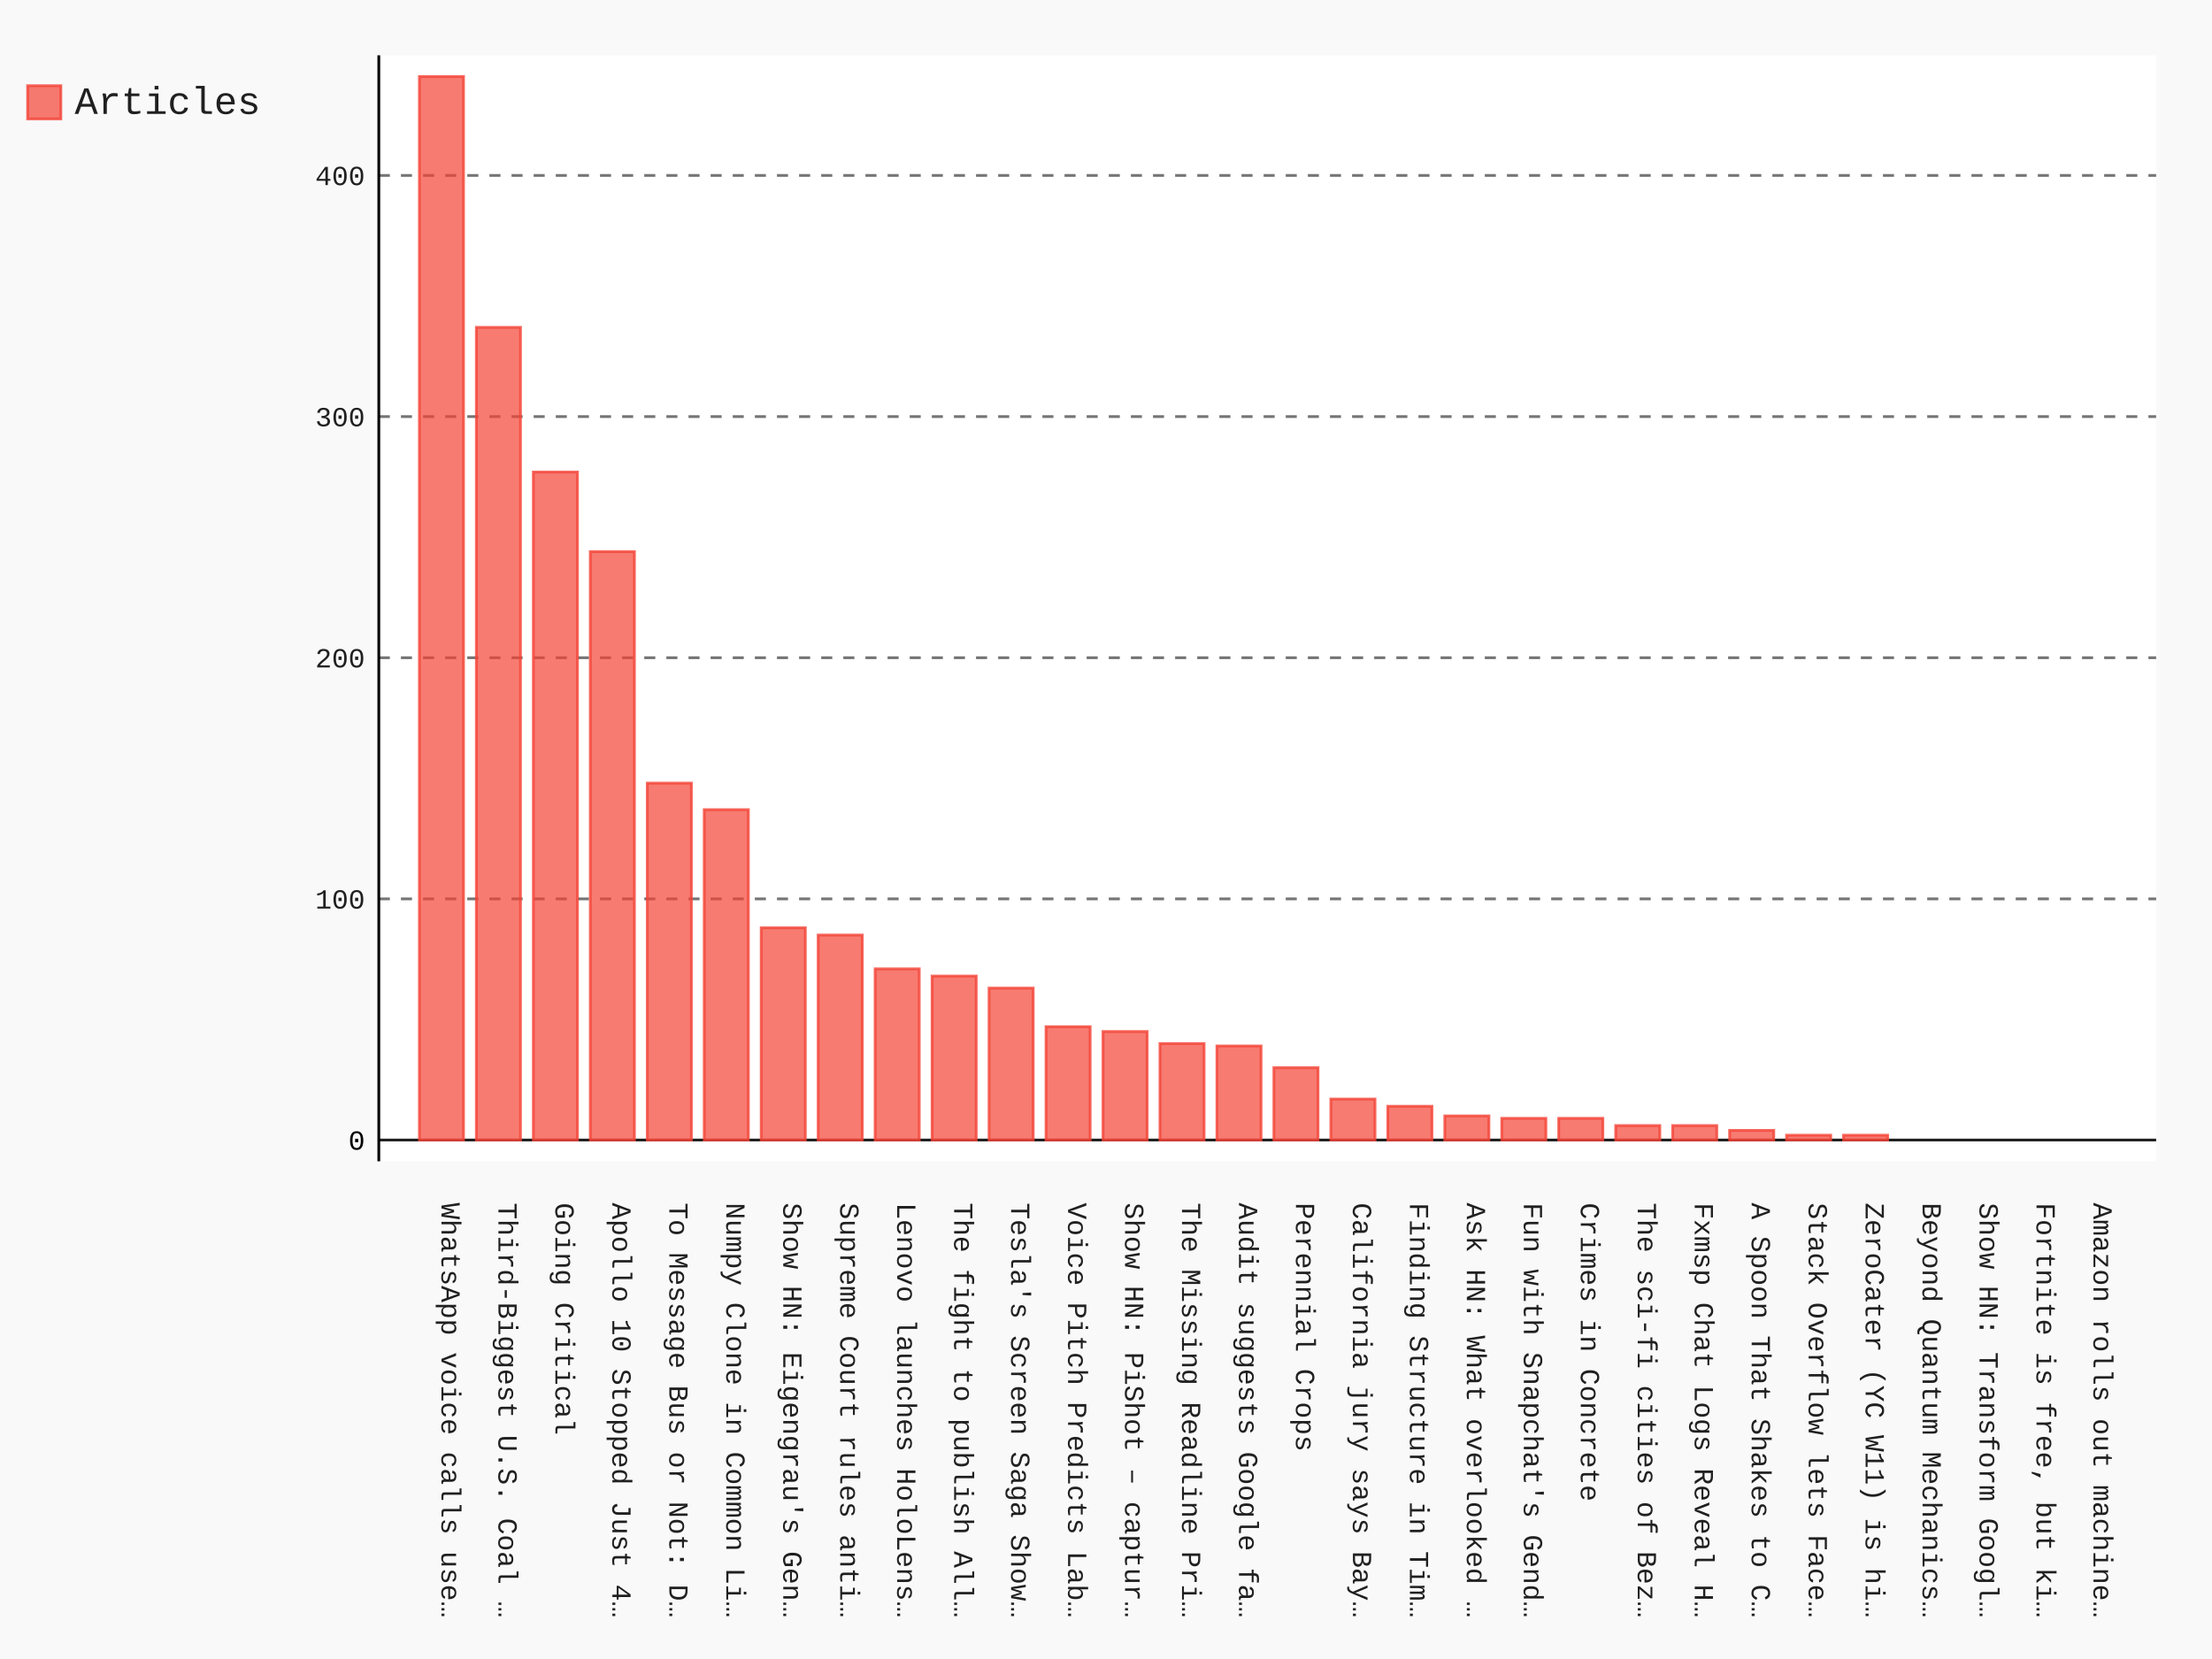
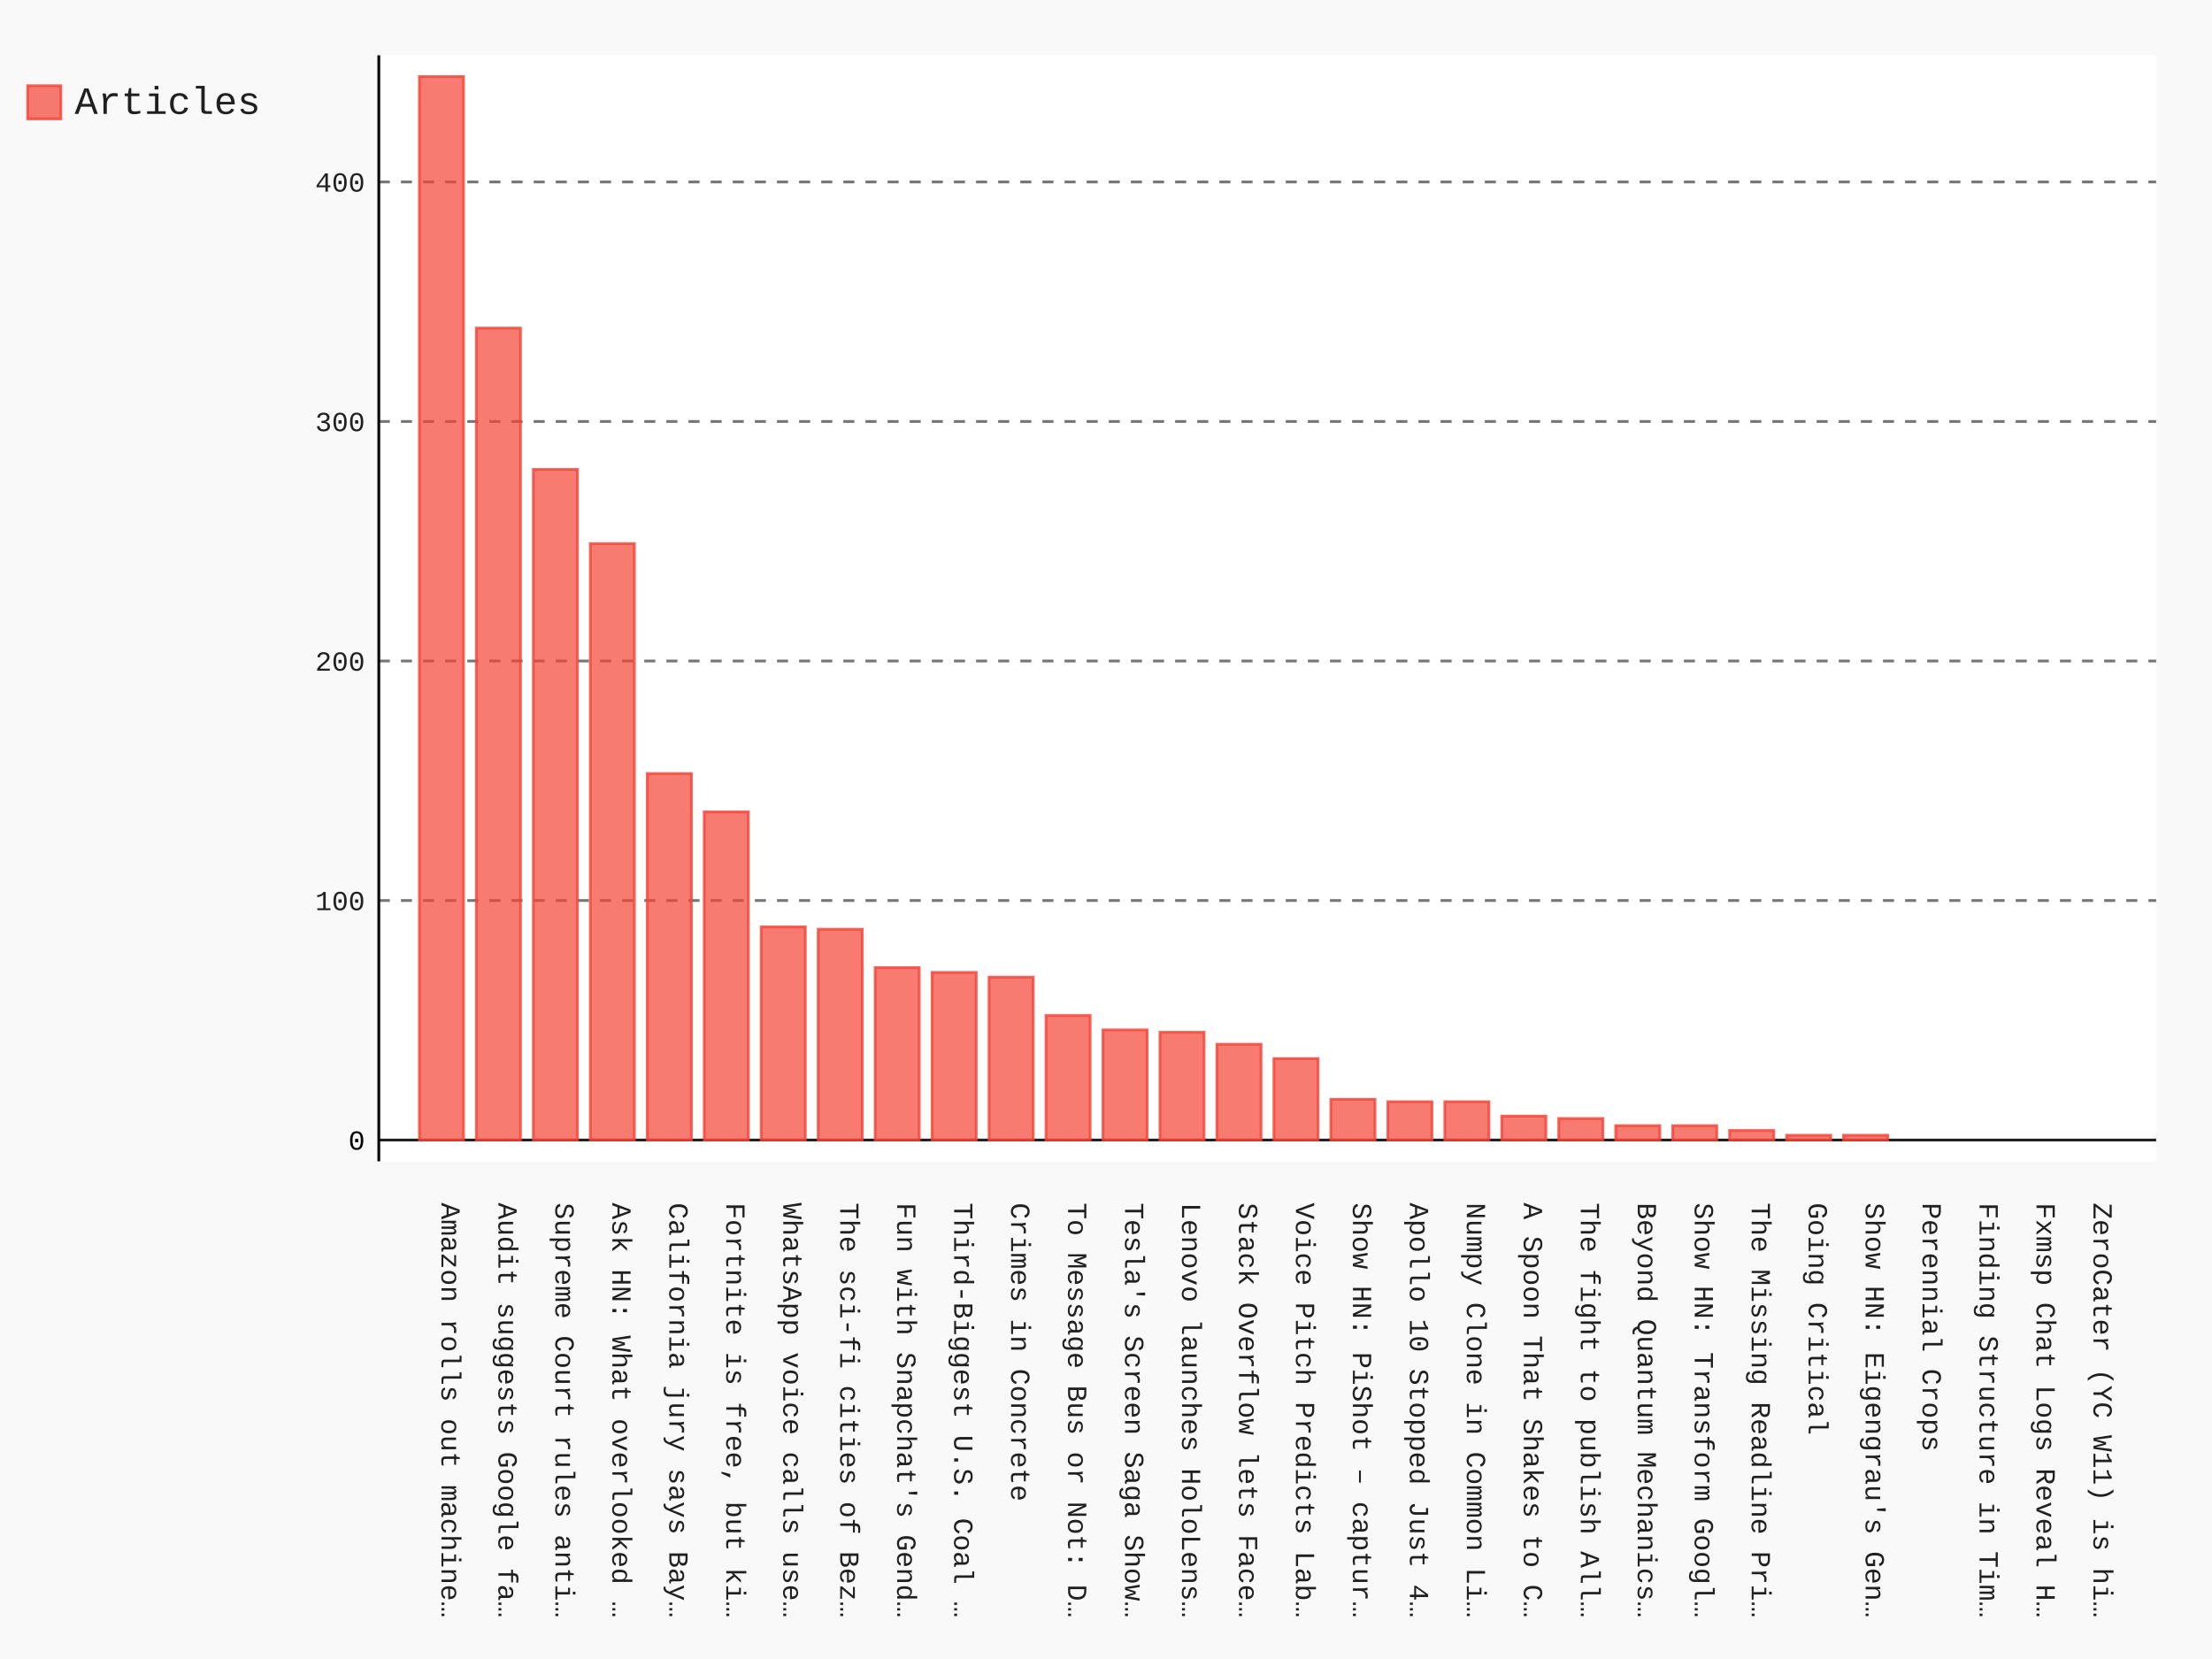
- <svg xmlns="http://www.w3.org/2000/svg" class="pygal-chart" id="chart-a070419c-d5f2-4378-a03c-847d55c620a4" viewBox="0 0 800 600">
+ <svg xmlns="http://www.w3.org/2000/svg" class="pygal-chart" id="chart-d84f0655-e3a3-4b21-8d58-ac3512482b0b" viewBox="0 0 800 600">
  <defs>
-     <style type="text/css">#chart-a070419c-d5f2-4378-a03c-847d55c620a4{-webkit-user-select:none;-webkit-font-smoothing:antialiased;font-family:Consolas,"Liberation Mono",Menlo,Courier,monospace}#chart-a070419c-d5f2-4378-a03c-847d55c620a4 .title{font-family:Consolas,"Liberation Mono",Menlo,Courier,monospace;font-size:16px}#chart-a070419c-d5f2-4378-a03c-847d55c620a4 .legends .legend text{font-family:Consolas,"Liberation Mono",Menlo,Courier,monospace;font-size:14px}#chart-a070419c-d5f2-4378-a03c-847d55c620a4 .axis text{font-family:Consolas,"Liberation Mono",Menlo,Courier,monospace;font-size:10px}#chart-a070419c-d5f2-4378-a03c-847d55c620a4 .axis text.major{font-family:Consolas,"Liberation Mono",Menlo,Courier,monospace;font-size:10px}#chart-a070419c-d5f2-4378-a03c-847d55c620a4 .text-overlay text.value{font-family:Consolas,"Liberation Mono",Menlo,Courier,monospace;font-size:16px}#chart-a070419c-d5f2-4378-a03c-847d55c620a4 .text-overlay text.label{font-family:Consolas,"Liberation Mono",Menlo,Courier,monospace;font-size:10px}#chart-a070419c-d5f2-4378-a03c-847d55c620a4 .tooltip{font-family:Consolas,"Liberation Mono",Menlo,Courier,monospace;font-size:14px}#chart-a070419c-d5f2-4378-a03c-847d55c620a4 text.no_data{font-family:Consolas,"Liberation Mono",Menlo,Courier,monospace;font-size:64px}
- #chart-a070419c-d5f2-4378-a03c-847d55c620a4{background-color:rgba(249,249,249,1)}#chart-a070419c-d5f2-4378-a03c-847d55c620a4 path,#chart-a070419c-d5f2-4378-a03c-847d55c620a4 line,#chart-a070419c-d5f2-4378-a03c-847d55c620a4 rect,#chart-a070419c-d5f2-4378-a03c-847d55c620a4 circle{-webkit-transition:150ms;-moz-transition:150ms;transition:150ms}#chart-a070419c-d5f2-4378-a03c-847d55c620a4 .graph &gt; .background{fill:rgba(249,249,249,1)}#chart-a070419c-d5f2-4378-a03c-847d55c620a4 .plot &gt; .background{fill:rgba(255,255,255,1)}#chart-a070419c-d5f2-4378-a03c-847d55c620a4 .graph{fill:rgba(0,0,0,.87)}#chart-a070419c-d5f2-4378-a03c-847d55c620a4 text.no_data{fill:rgba(0,0,0,1)}#chart-a070419c-d5f2-4378-a03c-847d55c620a4 .title{fill:rgba(0,0,0,1)}#chart-a070419c-d5f2-4378-a03c-847d55c620a4 .legends .legend text{fill:rgba(0,0,0,.87)}#chart-a070419c-d5f2-4378-a03c-847d55c620a4 .legends .legend:hover text{fill:rgba(0,0,0,1)}#chart-a070419c-d5f2-4378-a03c-847d55c620a4 .axis .line{stroke:rgba(0,0,0,1)}#chart-a070419c-d5f2-4378-a03c-847d55c620a4 .axis .guide.line{stroke:rgba(0,0,0,.54)}#chart-a070419c-d5f2-4378-a03c-847d55c620a4 .axis .major.line{stroke:rgba(0,0,0,.87)}#chart-a070419c-d5f2-4378-a03c-847d55c620a4 .axis text.major{fill:rgba(0,0,0,1)}#chart-a070419c-d5f2-4378-a03c-847d55c620a4 .axis.y .guides:hover .guide.line,#chart-a070419c-d5f2-4378-a03c-847d55c620a4 .line-graph .axis.x .guides:hover .guide.line,#chart-a070419c-d5f2-4378-a03c-847d55c620a4 .stackedline-graph .axis.x .guides:hover .guide.line,#chart-a070419c-d5f2-4378-a03c-847d55c620a4 .xy-graph .axis.x .guides:hover .guide.line{stroke:rgba(0,0,0,1)}#chart-a070419c-d5f2-4378-a03c-847d55c620a4 .axis .guides:hover text{fill:rgba(0,0,0,1)}#chart-a070419c-d5f2-4378-a03c-847d55c620a4 .reactive{fill-opacity:.7;stroke-opacity:.8}#chart-a070419c-d5f2-4378-a03c-847d55c620a4 .ci{stroke:rgba(0,0,0,.87)}#chart-a070419c-d5f2-4378-a03c-847d55c620a4 .reactive.active,#chart-a070419c-d5f2-4378-a03c-847d55c620a4 .active .reactive{fill-opacity:.8;stroke-opacity:.9;stroke-width:4}#chart-a070419c-d5f2-4378-a03c-847d55c620a4 .ci .reactive.active{stroke-width:1.5}#chart-a070419c-d5f2-4378-a03c-847d55c620a4 .series text{fill:rgba(0,0,0,1)}#chart-a070419c-d5f2-4378-a03c-847d55c620a4 .tooltip rect{fill:rgba(255,255,255,1);stroke:rgba(0,0,0,1);-webkit-transition:opacity 150ms;-moz-transition:opacity 150ms;transition:opacity 150ms}#chart-a070419c-d5f2-4378-a03c-847d55c620a4 .tooltip .label{fill:rgba(0,0,0,.87)}#chart-a070419c-d5f2-4378-a03c-847d55c620a4 .tooltip .label{fill:rgba(0,0,0,.87)}#chart-a070419c-d5f2-4378-a03c-847d55c620a4 .tooltip .legend{font-size:.8em;fill:rgba(0,0,0,.54)}#chart-a070419c-d5f2-4378-a03c-847d55c620a4 .tooltip .x_label{font-size:.6em;fill:rgba(0,0,0,1)}#chart-a070419c-d5f2-4378-a03c-847d55c620a4 .tooltip .xlink{font-size:.5em;text-decoration:underline}#chart-a070419c-d5f2-4378-a03c-847d55c620a4 .tooltip .value{font-size:1.5em}#chart-a070419c-d5f2-4378-a03c-847d55c620a4 .bound{font-size:.5em}#chart-a070419c-d5f2-4378-a03c-847d55c620a4 .max-value{font-size:.75em;fill:rgba(0,0,0,.54)}#chart-a070419c-d5f2-4378-a03c-847d55c620a4 .map-element{fill:rgba(255,255,255,1);stroke:rgba(0,0,0,.54) !important}#chart-a070419c-d5f2-4378-a03c-847d55c620a4 .map-element .reactive{fill-opacity:inherit;stroke-opacity:inherit}#chart-a070419c-d5f2-4378-a03c-847d55c620a4 .color-0,#chart-a070419c-d5f2-4378-a03c-847d55c620a4 .color-0 a:visited{stroke:#F44336;fill:#F44336}#chart-a070419c-d5f2-4378-a03c-847d55c620a4 .text-overlay .color-0 text{fill:black}
- #chart-a070419c-d5f2-4378-a03c-847d55c620a4 text.no_data{text-anchor:middle}#chart-a070419c-d5f2-4378-a03c-847d55c620a4 .guide.line{fill:none}#chart-a070419c-d5f2-4378-a03c-847d55c620a4 .centered{text-anchor:middle}#chart-a070419c-d5f2-4378-a03c-847d55c620a4 .title{text-anchor:middle}#chart-a070419c-d5f2-4378-a03c-847d55c620a4 .legends .legend text{fill-opacity:1}#chart-a070419c-d5f2-4378-a03c-847d55c620a4 .axis.x text{text-anchor:middle}#chart-a070419c-d5f2-4378-a03c-847d55c620a4 .axis.x:not(.web) text[transform]{text-anchor:start}#chart-a070419c-d5f2-4378-a03c-847d55c620a4 .axis.x:not(.web) text[transform].backwards{text-anchor:end}#chart-a070419c-d5f2-4378-a03c-847d55c620a4 .axis.y text{text-anchor:end}#chart-a070419c-d5f2-4378-a03c-847d55c620a4 .axis.y text[transform].backwards{text-anchor:start}#chart-a070419c-d5f2-4378-a03c-847d55c620a4 .axis.y2 text{text-anchor:start}#chart-a070419c-d5f2-4378-a03c-847d55c620a4 .axis.y2 text[transform].backwards{text-anchor:end}#chart-a070419c-d5f2-4378-a03c-847d55c620a4 .axis .guide.line{stroke-dasharray:4,4}#chart-a070419c-d5f2-4378-a03c-847d55c620a4 .axis .major.guide.line{stroke-dasharray:6,6}#chart-a070419c-d5f2-4378-a03c-847d55c620a4 .horizontal .axis.y .guide.line,#chart-a070419c-d5f2-4378-a03c-847d55c620a4 .horizontal .axis.y2 .guide.line,#chart-a070419c-d5f2-4378-a03c-847d55c620a4 .vertical .axis.x .guide.line{opacity:0}#chart-a070419c-d5f2-4378-a03c-847d55c620a4 .horizontal .axis.always_show .guide.line,#chart-a070419c-d5f2-4378-a03c-847d55c620a4 .vertical .axis.always_show .guide.line{opacity:1 !important}#chart-a070419c-d5f2-4378-a03c-847d55c620a4 .axis.y .guides:hover .guide.line,#chart-a070419c-d5f2-4378-a03c-847d55c620a4 .axis.y2 .guides:hover .guide.line,#chart-a070419c-d5f2-4378-a03c-847d55c620a4 .axis.x .guides:hover .guide.line{opacity:1}#chart-a070419c-d5f2-4378-a03c-847d55c620a4 .axis .guides:hover text{opacity:1}#chart-a070419c-d5f2-4378-a03c-847d55c620a4 .nofill{fill:none}#chart-a070419c-d5f2-4378-a03c-847d55c620a4 .subtle-fill{fill-opacity:.2}#chart-a070419c-d5f2-4378-a03c-847d55c620a4 .dot{stroke-width:1px;fill-opacity:1}#chart-a070419c-d5f2-4378-a03c-847d55c620a4 .dot.active{stroke-width:5px}#chart-a070419c-d5f2-4378-a03c-847d55c620a4 .dot.negative{fill:transparent}#chart-a070419c-d5f2-4378-a03c-847d55c620a4 text,#chart-a070419c-d5f2-4378-a03c-847d55c620a4 tspan{stroke:none !important}#chart-a070419c-d5f2-4378-a03c-847d55c620a4 .series text.active{opacity:1}#chart-a070419c-d5f2-4378-a03c-847d55c620a4 .tooltip rect{fill-opacity:.95;stroke-width:.5}#chart-a070419c-d5f2-4378-a03c-847d55c620a4 .tooltip text{fill-opacity:1}#chart-a070419c-d5f2-4378-a03c-847d55c620a4 .showable{visibility:hidden}#chart-a070419c-d5f2-4378-a03c-847d55c620a4 .showable.shown{visibility:visible}#chart-a070419c-d5f2-4378-a03c-847d55c620a4 .gauge-background{fill:rgba(229,229,229,1);stroke:none}#chart-a070419c-d5f2-4378-a03c-847d55c620a4 .bg-lines{stroke:rgba(249,249,249,1);stroke-width:2px}</style>
+     <style type="text/css">#chart-d84f0655-e3a3-4b21-8d58-ac3512482b0b{-webkit-user-select:none;-webkit-font-smoothing:antialiased;font-family:Consolas,"Liberation Mono",Menlo,Courier,monospace}#chart-d84f0655-e3a3-4b21-8d58-ac3512482b0b .title{font-family:Consolas,"Liberation Mono",Menlo,Courier,monospace;font-size:16px}#chart-d84f0655-e3a3-4b21-8d58-ac3512482b0b .legends .legend text{font-family:Consolas,"Liberation Mono",Menlo,Courier,monospace;font-size:14px}#chart-d84f0655-e3a3-4b21-8d58-ac3512482b0b .axis text{font-family:Consolas,"Liberation Mono",Menlo,Courier,monospace;font-size:10px}#chart-d84f0655-e3a3-4b21-8d58-ac3512482b0b .axis text.major{font-family:Consolas,"Liberation Mono",Menlo,Courier,monospace;font-size:10px}#chart-d84f0655-e3a3-4b21-8d58-ac3512482b0b .text-overlay text.value{font-family:Consolas,"Liberation Mono",Menlo,Courier,monospace;font-size:16px}#chart-d84f0655-e3a3-4b21-8d58-ac3512482b0b .text-overlay text.label{font-family:Consolas,"Liberation Mono",Menlo,Courier,monospace;font-size:10px}#chart-d84f0655-e3a3-4b21-8d58-ac3512482b0b .tooltip{font-family:Consolas,"Liberation Mono",Menlo,Courier,monospace;font-size:14px}#chart-d84f0655-e3a3-4b21-8d58-ac3512482b0b text.no_data{font-family:Consolas,"Liberation Mono",Menlo,Courier,monospace;font-size:64px}
+ #chart-d84f0655-e3a3-4b21-8d58-ac3512482b0b{background-color:rgba(249,249,249,1)}#chart-d84f0655-e3a3-4b21-8d58-ac3512482b0b path,#chart-d84f0655-e3a3-4b21-8d58-ac3512482b0b line,#chart-d84f0655-e3a3-4b21-8d58-ac3512482b0b rect,#chart-d84f0655-e3a3-4b21-8d58-ac3512482b0b circle{-webkit-transition:150ms;-moz-transition:150ms;transition:150ms}#chart-d84f0655-e3a3-4b21-8d58-ac3512482b0b .graph &gt; .background{fill:rgba(249,249,249,1)}#chart-d84f0655-e3a3-4b21-8d58-ac3512482b0b .plot &gt; .background{fill:rgba(255,255,255,1)}#chart-d84f0655-e3a3-4b21-8d58-ac3512482b0b .graph{fill:rgba(0,0,0,.87)}#chart-d84f0655-e3a3-4b21-8d58-ac3512482b0b text.no_data{fill:rgba(0,0,0,1)}#chart-d84f0655-e3a3-4b21-8d58-ac3512482b0b .title{fill:rgba(0,0,0,1)}#chart-d84f0655-e3a3-4b21-8d58-ac3512482b0b .legends .legend text{fill:rgba(0,0,0,.87)}#chart-d84f0655-e3a3-4b21-8d58-ac3512482b0b .legends .legend:hover text{fill:rgba(0,0,0,1)}#chart-d84f0655-e3a3-4b21-8d58-ac3512482b0b .axis .line{stroke:rgba(0,0,0,1)}#chart-d84f0655-e3a3-4b21-8d58-ac3512482b0b .axis .guide.line{stroke:rgba(0,0,0,.54)}#chart-d84f0655-e3a3-4b21-8d58-ac3512482b0b .axis .major.line{stroke:rgba(0,0,0,.87)}#chart-d84f0655-e3a3-4b21-8d58-ac3512482b0b .axis text.major{fill:rgba(0,0,0,1)}#chart-d84f0655-e3a3-4b21-8d58-ac3512482b0b .axis.y .guides:hover .guide.line,#chart-d84f0655-e3a3-4b21-8d58-ac3512482b0b .line-graph .axis.x .guides:hover .guide.line,#chart-d84f0655-e3a3-4b21-8d58-ac3512482b0b .stackedline-graph .axis.x .guides:hover .guide.line,#chart-d84f0655-e3a3-4b21-8d58-ac3512482b0b .xy-graph .axis.x .guides:hover .guide.line{stroke:rgba(0,0,0,1)}#chart-d84f0655-e3a3-4b21-8d58-ac3512482b0b .axis .guides:hover text{fill:rgba(0,0,0,1)}#chart-d84f0655-e3a3-4b21-8d58-ac3512482b0b .reactive{fill-opacity:.7;stroke-opacity:.8}#chart-d84f0655-e3a3-4b21-8d58-ac3512482b0b .ci{stroke:rgba(0,0,0,.87)}#chart-d84f0655-e3a3-4b21-8d58-ac3512482b0b .reactive.active,#chart-d84f0655-e3a3-4b21-8d58-ac3512482b0b .active .reactive{fill-opacity:.8;stroke-opacity:.9;stroke-width:4}#chart-d84f0655-e3a3-4b21-8d58-ac3512482b0b .ci .reactive.active{stroke-width:1.5}#chart-d84f0655-e3a3-4b21-8d58-ac3512482b0b .series text{fill:rgba(0,0,0,1)}#chart-d84f0655-e3a3-4b21-8d58-ac3512482b0b .tooltip rect{fill:rgba(255,255,255,1);stroke:rgba(0,0,0,1);-webkit-transition:opacity 150ms;-moz-transition:opacity 150ms;transition:opacity 150ms}#chart-d84f0655-e3a3-4b21-8d58-ac3512482b0b .tooltip .label{fill:rgba(0,0,0,.87)}#chart-d84f0655-e3a3-4b21-8d58-ac3512482b0b .tooltip .label{fill:rgba(0,0,0,.87)}#chart-d84f0655-e3a3-4b21-8d58-ac3512482b0b .tooltip .legend{font-size:.8em;fill:rgba(0,0,0,.54)}#chart-d84f0655-e3a3-4b21-8d58-ac3512482b0b .tooltip .x_label{font-size:.6em;fill:rgba(0,0,0,1)}#chart-d84f0655-e3a3-4b21-8d58-ac3512482b0b .tooltip .xlink{font-size:.5em;text-decoration:underline}#chart-d84f0655-e3a3-4b21-8d58-ac3512482b0b .tooltip .value{font-size:1.5em}#chart-d84f0655-e3a3-4b21-8d58-ac3512482b0b .bound{font-size:.5em}#chart-d84f0655-e3a3-4b21-8d58-ac3512482b0b .max-value{font-size:.75em;fill:rgba(0,0,0,.54)}#chart-d84f0655-e3a3-4b21-8d58-ac3512482b0b .map-element{fill:rgba(255,255,255,1);stroke:rgba(0,0,0,.54) !important}#chart-d84f0655-e3a3-4b21-8d58-ac3512482b0b .map-element .reactive{fill-opacity:inherit;stroke-opacity:inherit}#chart-d84f0655-e3a3-4b21-8d58-ac3512482b0b .color-0,#chart-d84f0655-e3a3-4b21-8d58-ac3512482b0b .color-0 a:visited{stroke:#F44336;fill:#F44336}#chart-d84f0655-e3a3-4b21-8d58-ac3512482b0b .text-overlay .color-0 text{fill:black}
+ #chart-d84f0655-e3a3-4b21-8d58-ac3512482b0b text.no_data{text-anchor:middle}#chart-d84f0655-e3a3-4b21-8d58-ac3512482b0b .guide.line{fill:none}#chart-d84f0655-e3a3-4b21-8d58-ac3512482b0b .centered{text-anchor:middle}#chart-d84f0655-e3a3-4b21-8d58-ac3512482b0b .title{text-anchor:middle}#chart-d84f0655-e3a3-4b21-8d58-ac3512482b0b .legends .legend text{fill-opacity:1}#chart-d84f0655-e3a3-4b21-8d58-ac3512482b0b .axis.x text{text-anchor:middle}#chart-d84f0655-e3a3-4b21-8d58-ac3512482b0b .axis.x:not(.web) text[transform]{text-anchor:start}#chart-d84f0655-e3a3-4b21-8d58-ac3512482b0b .axis.x:not(.web) text[transform].backwards{text-anchor:end}#chart-d84f0655-e3a3-4b21-8d58-ac3512482b0b .axis.y text{text-anchor:end}#chart-d84f0655-e3a3-4b21-8d58-ac3512482b0b .axis.y text[transform].backwards{text-anchor:start}#chart-d84f0655-e3a3-4b21-8d58-ac3512482b0b .axis.y2 text{text-anchor:start}#chart-d84f0655-e3a3-4b21-8d58-ac3512482b0b .axis.y2 text[transform].backwards{text-anchor:end}#chart-d84f0655-e3a3-4b21-8d58-ac3512482b0b .axis .guide.line{stroke-dasharray:4,4}#chart-d84f0655-e3a3-4b21-8d58-ac3512482b0b .axis .major.guide.line{stroke-dasharray:6,6}#chart-d84f0655-e3a3-4b21-8d58-ac3512482b0b .horizontal .axis.y .guide.line,#chart-d84f0655-e3a3-4b21-8d58-ac3512482b0b .horizontal .axis.y2 .guide.line,#chart-d84f0655-e3a3-4b21-8d58-ac3512482b0b .vertical .axis.x .guide.line{opacity:0}#chart-d84f0655-e3a3-4b21-8d58-ac3512482b0b .horizontal .axis.always_show .guide.line,#chart-d84f0655-e3a3-4b21-8d58-ac3512482b0b .vertical .axis.always_show .guide.line{opacity:1 !important}#chart-d84f0655-e3a3-4b21-8d58-ac3512482b0b .axis.y .guides:hover .guide.line,#chart-d84f0655-e3a3-4b21-8d58-ac3512482b0b .axis.y2 .guides:hover .guide.line,#chart-d84f0655-e3a3-4b21-8d58-ac3512482b0b .axis.x .guides:hover .guide.line{opacity:1}#chart-d84f0655-e3a3-4b21-8d58-ac3512482b0b .axis .guides:hover text{opacity:1}#chart-d84f0655-e3a3-4b21-8d58-ac3512482b0b .nofill{fill:none}#chart-d84f0655-e3a3-4b21-8d58-ac3512482b0b .subtle-fill{fill-opacity:.2}#chart-d84f0655-e3a3-4b21-8d58-ac3512482b0b .dot{stroke-width:1px;fill-opacity:1}#chart-d84f0655-e3a3-4b21-8d58-ac3512482b0b .dot.active{stroke-width:5px}#chart-d84f0655-e3a3-4b21-8d58-ac3512482b0b .dot.negative{fill:transparent}#chart-d84f0655-e3a3-4b21-8d58-ac3512482b0b text,#chart-d84f0655-e3a3-4b21-8d58-ac3512482b0b tspan{stroke:none !important}#chart-d84f0655-e3a3-4b21-8d58-ac3512482b0b .series text.active{opacity:1}#chart-d84f0655-e3a3-4b21-8d58-ac3512482b0b .tooltip rect{fill-opacity:.95;stroke-width:.5}#chart-d84f0655-e3a3-4b21-8d58-ac3512482b0b .tooltip text{fill-opacity:1}#chart-d84f0655-e3a3-4b21-8d58-ac3512482b0b .showable{visibility:hidden}#chart-d84f0655-e3a3-4b21-8d58-ac3512482b0b .showable.shown{visibility:visible}#chart-d84f0655-e3a3-4b21-8d58-ac3512482b0b .gauge-background{fill:rgba(229,229,229,1);stroke:none}#chart-d84f0655-e3a3-4b21-8d58-ac3512482b0b .bg-lines{stroke:rgba(249,249,249,1);stroke-width:2px}</style>
  </defs>
  <g class="graph bar-graph vertical">
    <rect class="background" height="600" width="800" x="0" y="0" />
    <g class="plot" transform="translate(137, 20)">
      <rect class="background" height="400.0" width="642.8" x="0" y="0" />
      <g class="axis y always_show">
        <g class="guides">
          <path class="axis major line" d="M0 392.308 h642.8" />
          <text class="major" x="-5" y="395.808">0</text>
        </g>
        <g class="guides">
-           <path class="guide line" d="M0 305.093 h642.8" />
-           <text class="" x="-5" y="308.593">100</text>
-         </g>
-         <g class="guides">
-           <path class="guide line" d="M0 217.879 h642.8" />
-           <text class="" x="-5" y="221.379">200</text>
-         </g>
-         <g class="guides">
-           <path class="guide line" d="M0 130.665 h642.8" />
-           <text class="" x="-5" y="134.165">300</text>
-         </g>
-         <g class="guides">
-           <path class="guide line" d="M0 43.45 h642.8" />
-           <text class="" x="-5" y="46.95">400</text>
+           <path class="guide line" d="M0 305.683 h642.8" />
+           <text class="" x="-5" y="309.183">100</text>
+         </g>
+         <g class="guides">
+           <path class="guide line" d="M0 219.058 h642.8" />
+           <text class="" x="-5" y="222.558">200</text>
+         </g>
+         <g class="guides">
+           <path class="guide line" d="M0 132.432 h642.8" />
+           <text class="" x="-5" y="135.932">300</text>
+         </g>
+         <g class="guides">
+           <path class="guide line" d="M0 45.807 h642.8" />
+           <text class="" x="-5" y="49.307">400</text>
        </g>
      </g>
      <g class="axis x">
        <path class="line" d="M0 0 v400" />
        <g class="guides">
          <path class="guide line" d="M22.663 0 v400" />
-           <text class="" transform="rotate(90 22.66282 415)" x="22.663" y="415.0">WhatsApp voice calls use…</text>
+           <text class="" transform="rotate(90 22.66282 415)" x="22.663" y="415.0">Amazon rolls out machine…</text>
        </g>
        <g class="guides">
          <path class="guide line" d="M43.265 0 v400" />
-           <text class="" transform="rotate(90 43.26539 415)" x="43.265" y="415.0">Third-Biggest U.S. Coal …</text>
+           <text class="" transform="rotate(90 43.26539 415)" x="43.265" y="415.0">Audit suggests Google fa…</text>
        </g>
        <g class="guides">
          <path class="guide line" d="M63.868 0 v400" />
-           <text class="" transform="rotate(90 63.86795 415)" x="63.868" y="415.0">Going Critical</text>
+           <text class="" transform="rotate(90 63.86795 415)" x="63.868" y="415.0">Supreme Court rules anti…</text>
        </g>
        <g class="guides">
          <path class="guide line" d="M84.471 0 v400" />
-           <text class="" transform="rotate(90 84.47051 415)" x="84.471" y="415.0">Apollo 10 Stopped Just 4…</text>
+           <text class="" transform="rotate(90 84.47051 415)" x="84.471" y="415.0">Ask HN: What overlooked …</text>
        </g>
        <g class="guides">
          <path class="guide line" d="M105.073 0 v400" />
-           <text class="" transform="rotate(90 105.0731 415)" x="105.073" y="415.0">To Message Bus or Not: D…</text>
+           <text class="" transform="rotate(90 105.0731 415)" x="105.073" y="415.0">California jury says Bay…</text>
        </g>
        <g class="guides">
          <path class="guide line" d="M125.676 0 v400" />
-           <text class="" transform="rotate(90 125.6756 415)" x="125.676" y="415.0">Numpy Clone in Common Li…</text>
+           <text class="" transform="rotate(90 125.6756 415)" x="125.676" y="415.0">Fortnite is free, but ki…</text>
        </g>
        <g class="guides">
          <path class="guide line" d="M146.278 0 v400" />
-           <text class="" transform="rotate(90 146.2782 415)" x="146.278" y="415.0">Show HN: Eigengrau's Gen…</text>
+           <text class="" transform="rotate(90 146.2782 415)" x="146.278" y="415.0">WhatsApp voice calls use…</text>
        </g>
        <g class="guides">
          <path class="guide line" d="M166.881 0 v400" />
-           <text class="" transform="rotate(90 166.8808 415)" x="166.881" y="415.0">Supreme Court rules anti…</text>
+           <text class="" transform="rotate(90 166.8808 415)" x="166.881" y="415.0">The sci-fi cities of Bez…</text>
        </g>
        <g class="guides">
          <path class="guide line" d="M187.483 0 v400" />
-           <text class="" transform="rotate(90 187.4833 415)" x="187.483" y="415.0">Lenovo launches HoloLens…</text>
+           <text class="" transform="rotate(90 187.4833 415)" x="187.483" y="415.0">Fun with Snapchat's Gend…</text>
        </g>
        <g class="guides">
          <path class="guide line" d="M208.086 0 v400" />
-           <text class="" transform="rotate(90 208.0859 415)" x="208.086" y="415.0">The fight to publish All…</text>
+           <text class="" transform="rotate(90 208.0859 415)" x="208.086" y="415.0">Third-Biggest U.S. Coal …</text>
        </g>
        <g class="guides">
          <path class="guide line" d="M228.688 0 v400" />
-           <text class="" transform="rotate(90 228.6885 415)" x="228.688" y="415.0">Tesla's Screen Saga Show…</text>
+           <text class="" transform="rotate(90 228.6885 415)" x="228.688" y="415.0">Crimes in Concrete</text>
        </g>
        <g class="guides">
          <path class="guide line" d="M249.291 0 v400" />
-           <text class="" transform="rotate(90 249.291 415)" x="249.291" y="415.0">Voice Pitch Predicts Lab…</text>
+           <text class="" transform="rotate(90 249.291 415)" x="249.291" y="415.0">To Message Bus or Not: D…</text>
        </g>
        <g class="guides">
          <path class="guide line" d="M269.894 0 v400" />
-           <text class="" transform="rotate(90 269.8936 415)" x="269.894" y="415.0">Show HN: PiShot – captur…</text>
+           <text class="" transform="rotate(90 269.8936 415)" x="269.894" y="415.0">Tesla's Screen Saga Show…</text>
        </g>
        <g class="guides">
          <path class="guide line" d="M290.496 0 v400" />
-           <text class="" transform="rotate(90 290.4962 415)" x="290.496" y="415.0">The Missing Readline Pri…</text>
+           <text class="" transform="rotate(90 290.4962 415)" x="290.496" y="415.0">Lenovo launches HoloLens…</text>
        </g>
        <g class="guides">
          <path class="guide line" d="M311.099 0 v400" />
-           <text class="" transform="rotate(90 311.0987 415)" x="311.099" y="415.0">Audit suggests Google fa…</text>
+           <text class="" transform="rotate(90 311.0987 415)" x="311.099" y="415.0">Stack Overflow lets Face…</text>
        </g>
        <g class="guides">
          <path class="guide line" d="M331.701 0 v400" />
-           <text class="" transform="rotate(90 331.7013 415)" x="331.701" y="415.0">Perennial Crops</text>
+           <text class="" transform="rotate(90 331.7013 415)" x="331.701" y="415.0">Voice Pitch Predicts Lab…</text>
        </g>
        <g class="guides">
          <path class="guide line" d="M352.304 0 v400" />
-           <text class="" transform="rotate(90 352.3038 415)" x="352.304" y="415.0">California jury says Bay…</text>
+           <text class="" transform="rotate(90 352.3038 415)" x="352.304" y="415.0">Show HN: PiShot – captur…</text>
        </g>
        <g class="guides">
          <path class="guide line" d="M372.906 0 v400" />
-           <text class="" transform="rotate(90 372.9064 415)" x="372.906" y="415.0">Finding Structure in Tim…</text>
+           <text class="" transform="rotate(90 372.9064 415)" x="372.906" y="415.0">Apollo 10 Stopped Just 4…</text>
        </g>
        <g class="guides">
          <path class="guide line" d="M393.509 0 v400" />
-           <text class="" transform="rotate(90 393.509 415)" x="393.509" y="415.0">Ask HN: What overlooked …</text>
+           <text class="" transform="rotate(90 393.509 415)" x="393.509" y="415.0">Numpy Clone in Common Li…</text>
        </g>
        <g class="guides">
          <path class="guide line" d="M414.112 0 v400" />
-           <text class="" transform="rotate(90 414.1115 415)" x="414.112" y="415.0">Fun with Snapchat's Gend…</text>
+           <text class="" transform="rotate(90 414.1115 415)" x="414.112" y="415.0">A Spoon That Shakes to C…</text>
        </g>
        <g class="guides">
          <path class="guide line" d="M434.714 0 v400" />
-           <text class="" transform="rotate(90 434.7141 415)" x="434.714" y="415.0">Crimes in Concrete</text>
+           <text class="" transform="rotate(90 434.7141 415)" x="434.714" y="415.0">The fight to publish All…</text>
        </g>
        <g class="guides">
          <path class="guide line" d="M455.317 0 v400" />
-           <text class="" transform="rotate(90 455.3167 415)" x="455.317" y="415.0">The sci-fi cities of Bez…</text>
+           <text class="" transform="rotate(90 455.3167 415)" x="455.317" y="415.0">Beyond Quantum Mechanics…</text>
        </g>
        <g class="guides">
          <path class="guide line" d="M475.919 0 v400" />
-           <text class="" transform="rotate(90 475.9192 415)" x="475.919" y="415.0">Fxmsp Chat Logs Reveal H…</text>
+           <text class="" transform="rotate(90 475.9192 415)" x="475.919" y="415.0">Show HN: Transform Googl…</text>
        </g>
        <g class="guides">
          <path class="guide line" d="M496.522 0 v400" />
-           <text class="" transform="rotate(90 496.5218 415)" x="496.522" y="415.0">A Spoon That Shakes to C…</text>
+           <text class="" transform="rotate(90 496.5218 415)" x="496.522" y="415.0">The Missing Readline Pri…</text>
        </g>
        <g class="guides">
          <path class="guide line" d="M517.124 0 v400" />
-           <text class="" transform="rotate(90 517.1244 415)" x="517.124" y="415.0">Stack Overflow lets Face…</text>
+           <text class="" transform="rotate(90 517.1244 415)" x="517.124" y="415.0">Going Critical</text>
        </g>
        <g class="guides">
          <path class="guide line" d="M537.727 0 v400" />
-           <text class="" transform="rotate(90 537.7269 415)" x="537.727" y="415.0">ZeroCater (YC W11) is hi…</text>
+           <text class="" transform="rotate(90 537.7269 415)" x="537.727" y="415.0">Show HN: Eigengrau's Gen…</text>
        </g>
        <g class="guides">
          <path class="guide line" d="M558.329 0 v400" />
-           <text class="" transform="rotate(90 558.3295 415)" x="558.329" y="415.0">Beyond Quantum Mechanics…</text>
+           <text class="" transform="rotate(90 558.3295 415)" x="558.329" y="415.0">Perennial Crops</text>
        </g>
        <g class="guides">
          <path class="guide line" d="M578.932 0 v400" />
-           <text class="" transform="rotate(90 578.9321 415)" x="578.932" y="415.0">Show HN: Transform Googl…</text>
+           <text class="" transform="rotate(90 578.9321 415)" x="578.932" y="415.0">Finding Structure in Tim…</text>
        </g>
        <g class="guides">
          <path class="guide line" d="M599.535 0 v400" />
-           <text class="" transform="rotate(90 599.5346 415)" x="599.535" y="415.0">Fortnite is free, but ki…</text>
+           <text class="" transform="rotate(90 599.5346 415)" x="599.535" y="415.0">Fxmsp Chat Logs Reveal H…</text>
        </g>
        <g class="guides">
          <path class="guide line" d="M620.137 0 v400" />
-           <text class="" transform="rotate(90 620.1372 415)" x="620.137" y="415.0">Amazon rolls out machine…</text>
+           <text class="" transform="rotate(90 620.1372 415)" x="620.137" y="415.0">ZeroCater (YC W11) is hi…</text>
        </g>
      </g>
      <g class="series serie-0 color-0">
        <g class="bars">
          <g class="bar">
            <rect class="rect reactive tooltip-trigger" height="384.615" rx="0" ry="0" width="15.955" x="14.686" y="7.692" />
          </g>
          <g class="bar">
-             <rect class="rect reactive tooltip-trigger" height="293.912" rx="0" ry="0" width="15.955" x="35.288" y="98.395" />
-           </g>
-           <g class="bar">
-             <rect class="rect reactive tooltip-trigger" height="241.584" rx="0" ry="0" width="15.955" x="55.891" y="150.724" />
-           </g>
-           <g class="bar">
-             <rect class="rect reactive tooltip-trigger" height="212.803" rx="0" ry="0" width="15.955" x="76.493" y="179.505" />
-           </g>
-           <g class="bar">
-             <rect class="rect reactive tooltip-trigger" height="129.077" rx="0" ry="0" width="15.955" x="97.096" y="263.23" />
-           </g>
-           <g class="bar">
-             <rect class="rect reactive tooltip-trigger" height="119.484" rx="0" ry="0" width="15.955" x="117.698" y="272.824" />
-           </g>
-           <g class="bar">
-             <rect class="rect reactive tooltip-trigger" height="76.749" rx="0" ry="0" width="15.955" x="138.301" y="315.559" />
-           </g>
-           <g class="bar">
-             <rect class="rect reactive tooltip-trigger" height="74.132" rx="0" ry="0" width="15.955" x="158.903" y="318.175" />
-           </g>
-           <g class="bar">
-             <rect class="rect reactive tooltip-trigger" height="61.922" rx="0" ry="0" width="15.955" x="179.506" y="330.385" />
-           </g>
-           <g class="bar">
-             <rect class="rect reactive tooltip-trigger" height="59.306" rx="0" ry="0" width="15.955" x="200.109" y="333.002" />
-           </g>
-           <g class="bar">
-             <rect class="rect reactive tooltip-trigger" height="54.945" rx="0" ry="0" width="15.955" x="220.711" y="337.363" />
-           </g>
-           <g class="bar">
-             <rect class="rect reactive tooltip-trigger" height="40.991" rx="0" ry="0" width="15.955" x="241.314" y="351.317" />
-           </g>
-           <g class="bar">
-             <rect class="rect reactive tooltip-trigger" height="39.246" rx="0" ry="0" width="15.955" x="261.916" y="353.061" />
-           </g>
-           <g class="bar">
-             <rect class="rect reactive tooltip-trigger" height="34.886" rx="0" ry="0" width="15.955" x="282.519" y="357.422" />
-           </g>
-           <g class="bar">
-             <rect class="rect reactive tooltip-trigger" height="34.014" rx="0" ry="0" width="15.955" x="303.121" y="358.294" />
-           </g>
-           <g class="bar">
-             <rect class="rect reactive tooltip-trigger" height="26.164" rx="0" ry="0" width="15.955" x="323.724" y="366.143" />
-           </g>
-           <g class="bar">
-             <rect class="rect reactive tooltip-trigger" height="14.826" rx="0" ry="0" width="15.955" x="344.327" y="377.481" />
-           </g>
-           <g class="bar">
-             <rect class="rect reactive tooltip-trigger" height="12.21" rx="0" ry="0" width="15.955" x="364.929" y="380.098" />
-           </g>
-           <g class="bar">
-             <rect class="rect reactive tooltip-trigger" height="8.721" rx="0" ry="0" width="15.955" x="385.532" y="383.586" />
-           </g>
-           <g class="bar">
-             <rect class="rect reactive tooltip-trigger" height="7.849" rx="0" ry="0" width="15.955" x="406.134" y="384.458" />
-           </g>
-           <g class="bar">
-             <rect class="rect reactive tooltip-trigger" height="7.849" rx="0" ry="0" width="15.955" x="426.737" y="384.458" />
-           </g>
-           <g class="bar">
-             <rect class="rect reactive tooltip-trigger" height="5.233" rx="0" ry="0" width="15.955" x="447.339" y="387.075" />
-           </g>
-           <g class="bar">
-             <rect class="rect reactive tooltip-trigger" height="5.233" rx="0" ry="0" width="15.955" x="467.942" y="387.075" />
-           </g>
-           <g class="bar">
-             <rect class="rect reactive tooltip-trigger" height="3.489" rx="0" ry="0" width="15.955" x="488.544" y="388.819" />
-           </g>
-           <g class="bar">
-             <rect class="rect reactive tooltip-trigger" height="1.744" rx="0" ry="0" width="15.955" x="509.147" y="390.563" />
-           </g>
-           <g class="bar">
-             <rect class="rect reactive tooltip-trigger" height="1.744" rx="0" ry="0" width="15.955" x="529.75" y="390.563" />
+             <rect class="rect reactive tooltip-trigger" height="293.659" rx="0" ry="0" width="15.955" x="35.288" y="98.649" />
+           </g>
+           <g class="bar">
+             <rect class="rect reactive tooltip-trigger" height="242.55" rx="0" ry="0" width="15.955" x="55.891" y="149.757" />
+           </g>
+           <g class="bar">
+             <rect class="rect reactive tooltip-trigger" height="215.696" rx="0" ry="0" width="15.955" x="76.493" y="176.611" />
+           </g>
+           <g class="bar">
+             <rect class="rect reactive tooltip-trigger" height="132.536" rx="0" ry="0" width="15.955" x="97.096" y="259.771" />
+           </g>
+           <g class="bar">
+             <rect class="rect reactive tooltip-trigger" height="118.676" rx="0" ry="0" width="15.955" x="117.698" y="273.631" />
+           </g>
+           <g class="bar">
+             <rect class="rect reactive tooltip-trigger" height="77.096" rx="0" ry="0" width="15.955" x="138.301" y="315.211" />
+           </g>
+           <g class="bar">
+             <rect class="rect reactive tooltip-trigger" height="76.23" rx="0" ry="0" width="15.955" x="158.903" y="316.078" />
+           </g>
+           <g class="bar">
+             <rect class="rect reactive tooltip-trigger" height="62.37" rx="0" ry="0" width="15.955" x="179.506" y="329.938" />
+           </g>
+           <g class="bar">
+             <rect class="rect reactive tooltip-trigger" height="60.638" rx="0" ry="0" width="15.955" x="200.109" y="331.67" />
+           </g>
+           <g class="bar">
+             <rect class="rect reactive tooltip-trigger" height="58.905" rx="0" ry="0" width="15.955" x="220.711" y="333.403" />
+           </g>
+           <g class="bar">
+             <rect class="rect reactive tooltip-trigger" height="45.045" rx="0" ry="0" width="15.955" x="241.314" y="347.263" />
+           </g>
+           <g class="bar">
+             <rect class="rect reactive tooltip-trigger" height="39.848" rx="0" ry="0" width="15.955" x="261.916" y="352.46" />
+           </g>
+           <g class="bar">
+             <rect class="rect reactive tooltip-trigger" height="38.981" rx="0" ry="0" width="15.955" x="282.519" y="353.326" />
+           </g>
+           <g class="bar">
+             <rect class="rect reactive tooltip-trigger" height="34.65" rx="0" ry="0" width="15.955" x="303.121" y="357.658" />
+           </g>
+           <g class="bar">
+             <rect class="rect reactive tooltip-trigger" height="29.453" rx="0" ry="0" width="15.955" x="323.724" y="362.855" />
+           </g>
+           <g class="bar">
+             <rect class="rect reactive tooltip-trigger" height="14.726" rx="0" ry="0" width="15.955" x="344.327" y="377.581" />
+           </g>
+           <g class="bar">
+             <rect class="rect reactive tooltip-trigger" height="13.86" rx="0" ry="0" width="15.955" x="364.929" y="378.448" />
+           </g>
+           <g class="bar">
+             <rect class="rect reactive tooltip-trigger" height="13.86" rx="0" ry="0" width="15.955" x="385.532" y="378.448" />
+           </g>
+           <g class="bar">
+             <rect class="rect reactive tooltip-trigger" height="8.663" rx="0" ry="0" width="15.955" x="406.134" y="383.645" />
+           </g>
+           <g class="bar">
+             <rect class="rect reactive tooltip-trigger" height="7.796" rx="0" ry="0" width="15.955" x="426.737" y="384.511" />
+           </g>
+           <g class="bar">
+             <rect class="rect reactive tooltip-trigger" height="5.198" rx="0" ry="0" width="15.955" x="447.339" y="387.11" />
+           </g>
+           <g class="bar">
+             <rect class="rect reactive tooltip-trigger" height="5.198" rx="0" ry="0" width="15.955" x="467.942" y="387.11" />
+           </g>
+           <g class="bar">
+             <rect class="rect reactive tooltip-trigger" height="3.465" rx="0" ry="0" width="15.955" x="488.544" y="388.843" />
+           </g>
+           <g class="bar">
+             <rect class="rect reactive tooltip-trigger" height="1.733" rx="0" ry="0" width="15.955" x="509.147" y="390.575" />
+           </g>
+           <g class="bar">
+             <rect class="rect reactive tooltip-trigger" height="1.733" rx="0" ry="0" width="15.955" x="529.75" y="390.575" />
          </g>
          <g class="bar">
            <rect class="rect reactive tooltip-trigger" height="0.0" rx="0" ry="0" width="15.955" x="550.352" y="392.308" />
          </g>
          <g class="bar">
            <rect class="rect reactive tooltip-trigger" height="0.0" rx="0" ry="0" width="15.955" x="570.955" y="392.308" />
          </g>
          <g class="bar">
            <rect class="rect reactive tooltip-trigger" height="0.0" rx="0" ry="0" width="15.955" x="591.557" y="392.308" />
          </g>
          <g class="bar">
            <rect class="rect reactive tooltip-trigger" height="0.0" rx="0" ry="0" width="15.955" x="612.16" y="392.308" />
          </g>
        </g>
      </g>
    </g>
    <g class="titles" />
    <g class="plot overlay" transform="translate(137, 20)">
      <g class="series serie-0 color-0" />
    </g>
    <g class="plot text-overlay" transform="translate(137, 20)">
      <g class="series serie-0 color-0" />
    </g>
    <g class="plot tooltip-overlay" transform="translate(137, 20)">
      <g class="tooltip" style="opacity: 0" transform="translate(0 0)">
        <rect class="tooltip-box" height="0" rx="0" ry="0" width="0" />
        <g class="text" />
      </g>
    </g>
    <g class="legends" transform="translate(10, 30)">
      <g class="legend reactive activate-serie" id="activate-serie-0">
        <rect class="color-0 reactive" height="12" width="12" x="0.0" y="1.0" />
        <text x="17.0" y="11.2">Articles</text>
      </g>
    </g>
    <g class="legends" transform="translate(790, 30)" />
  </g>
</svg>
